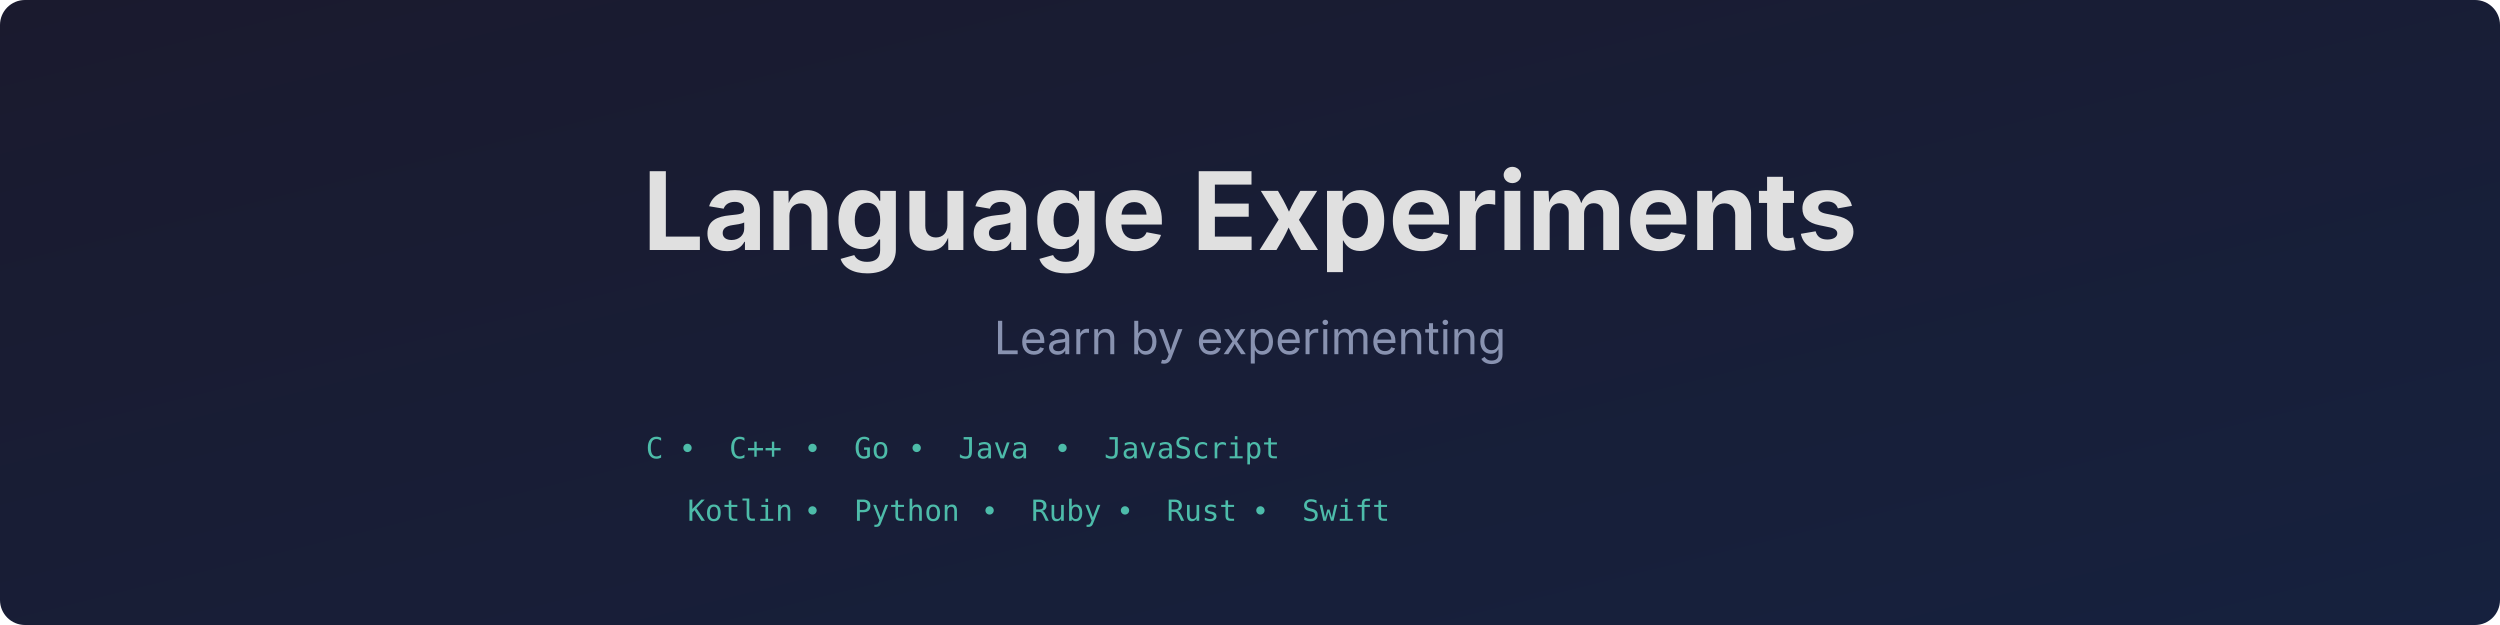
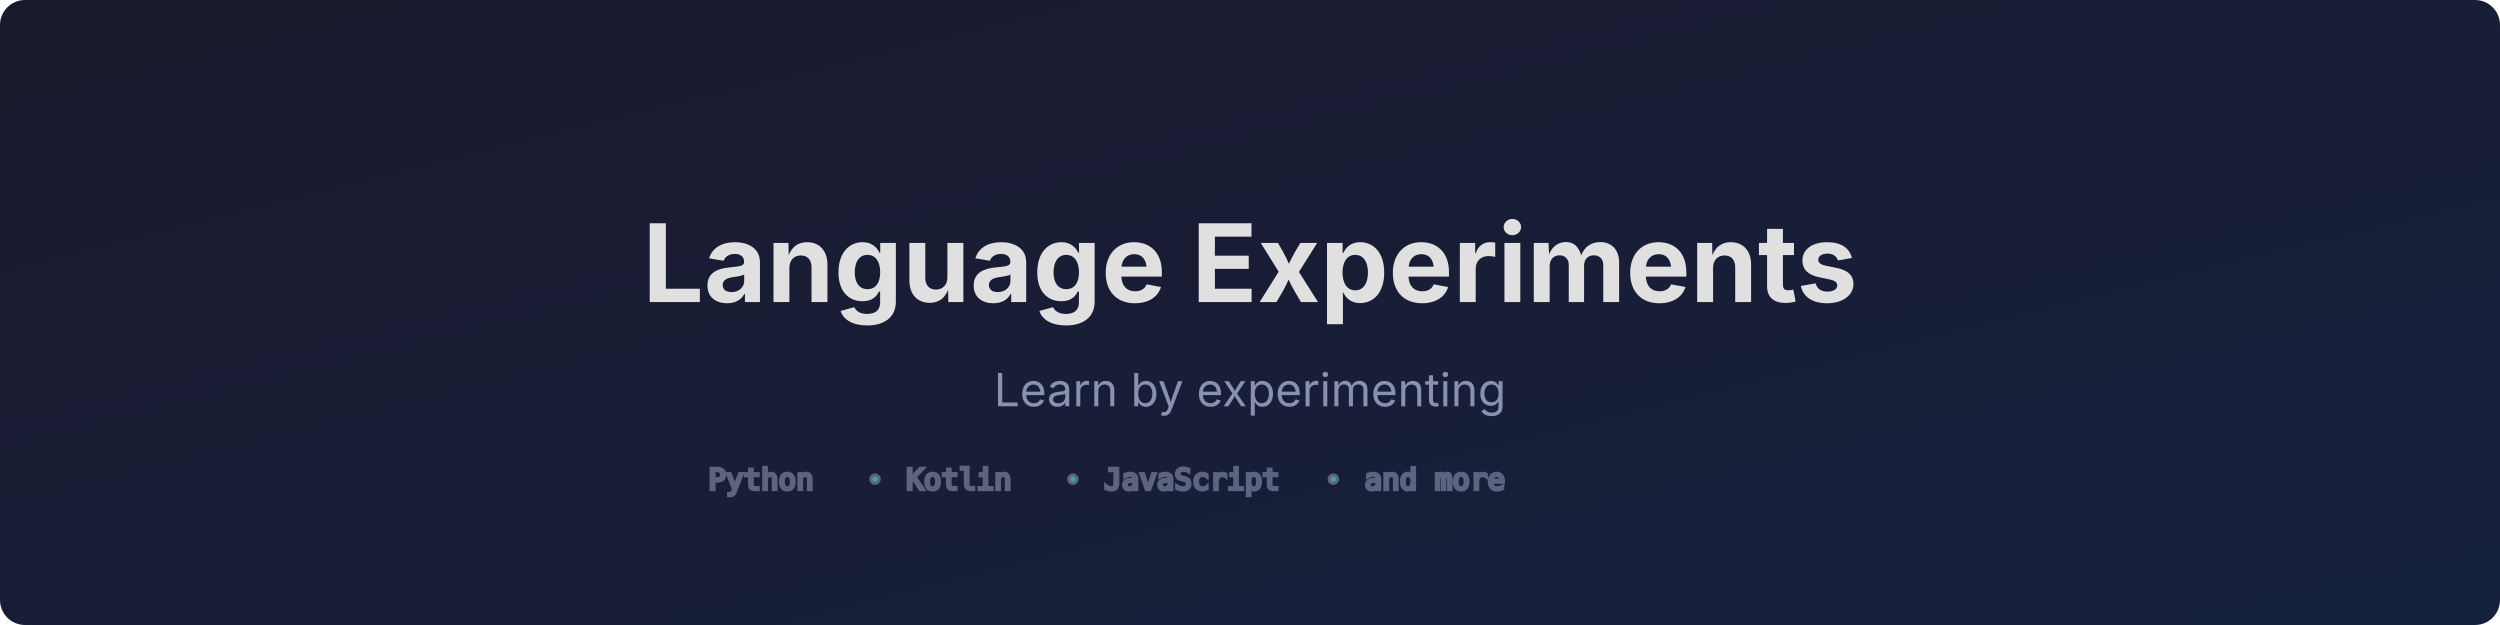
<svg xmlns="http://www.w3.org/2000/svg" viewBox="0 0 1200 300">
  <defs>
    <linearGradient id="bg" x1="0%" y1="0%" x2="100%" y2="100%">
      <stop offset="0%" style="stop-color:#1a1a2e" />
      <stop offset="100%" style="stop-color:#16213e" />
    </linearGradient>
  </defs>
  <rect width="1200" height="300" fill="url(#bg)" rx="12" />
-   <text x="600" y="120" text-anchor="middle" font-family="system-ui, -apple-system, sans-serif" font-size="52" font-weight="700" fill="#e0e0e0">Language Experiments</text>
-   <text x="600" y="170" text-anchor="middle" font-family="system-ui, -apple-system, sans-serif" font-size="22" fill="#8892b0">Learn by experimenting</text>
-   <g opacity="0.7" font-family="monospace" font-size="14" fill="#64ffda" text-anchor="start">
-     <g transform="translate(310, 220)">
-       <text x="0">C</text>
-       <circle cx="20" cy="-5" r="2" />
-       <text x="40">C++</text>
-       <circle cx="80" cy="-5" r="2" />
-       <text x="100">Go</text>
-       <circle cx="130" cy="-5" r="2" />
-       <text x="150">Java</text>
-       <circle cx="200" cy="-5" r="2" />
-       <text x="220">JavaScript</text>
-     </g>
-     <g transform="translate(330, 250)">
-       <text x="0">Kotlin</text>
-       <circle cx="60" cy="-5" r="2" />
-       <text x="80">Python</text>
-       <circle cx="145" cy="-5" r="2" />
-       <text x="165">Ruby</text>
-       <circle cx="210" cy="-5" r="2" />
-       <text x="230">Rust</text>
-       <circle cx="275" cy="-5" r="2" />
-       <text x="295">Swift</text>
-     </g>
+   <text x="600" y="145" text-anchor="middle" font-family="system-ui, -apple-system, sans-serif" font-size="52" font-weight="700" fill="#e0e0e0">Language Experiments</text>
+   <text x="600" y="195" text-anchor="middle" font-family="system-ui, -apple-system, sans-serif" font-size="22" fill="#8892b0">Learn by experimenting</text>
+   <g transform="translate(340, 235)" fill="none" stroke="#8892b0" stroke-width="1.5" opacity="0.6">
+     <text font-family="monospace" font-size="14" fill="#64ffda">Python</text>
+     <circle cx="80" cy="-5" r="2" fill="#64ffda" />
+     <text x="95" font-family="monospace" font-size="14" fill="#64ffda">Kotlin</text>
+     <circle cx="175" cy="-5" r="2" fill="#64ffda" />
+     <text x="190" font-family="monospace" font-size="14" fill="#64ffda">JavaScript</text>
+     <circle cx="300" cy="-5" r="2" fill="#64ffda" />
+     <text x="315" font-family="monospace" font-size="14" fill="#64ffda">and more</text>
  </g>
</svg>
